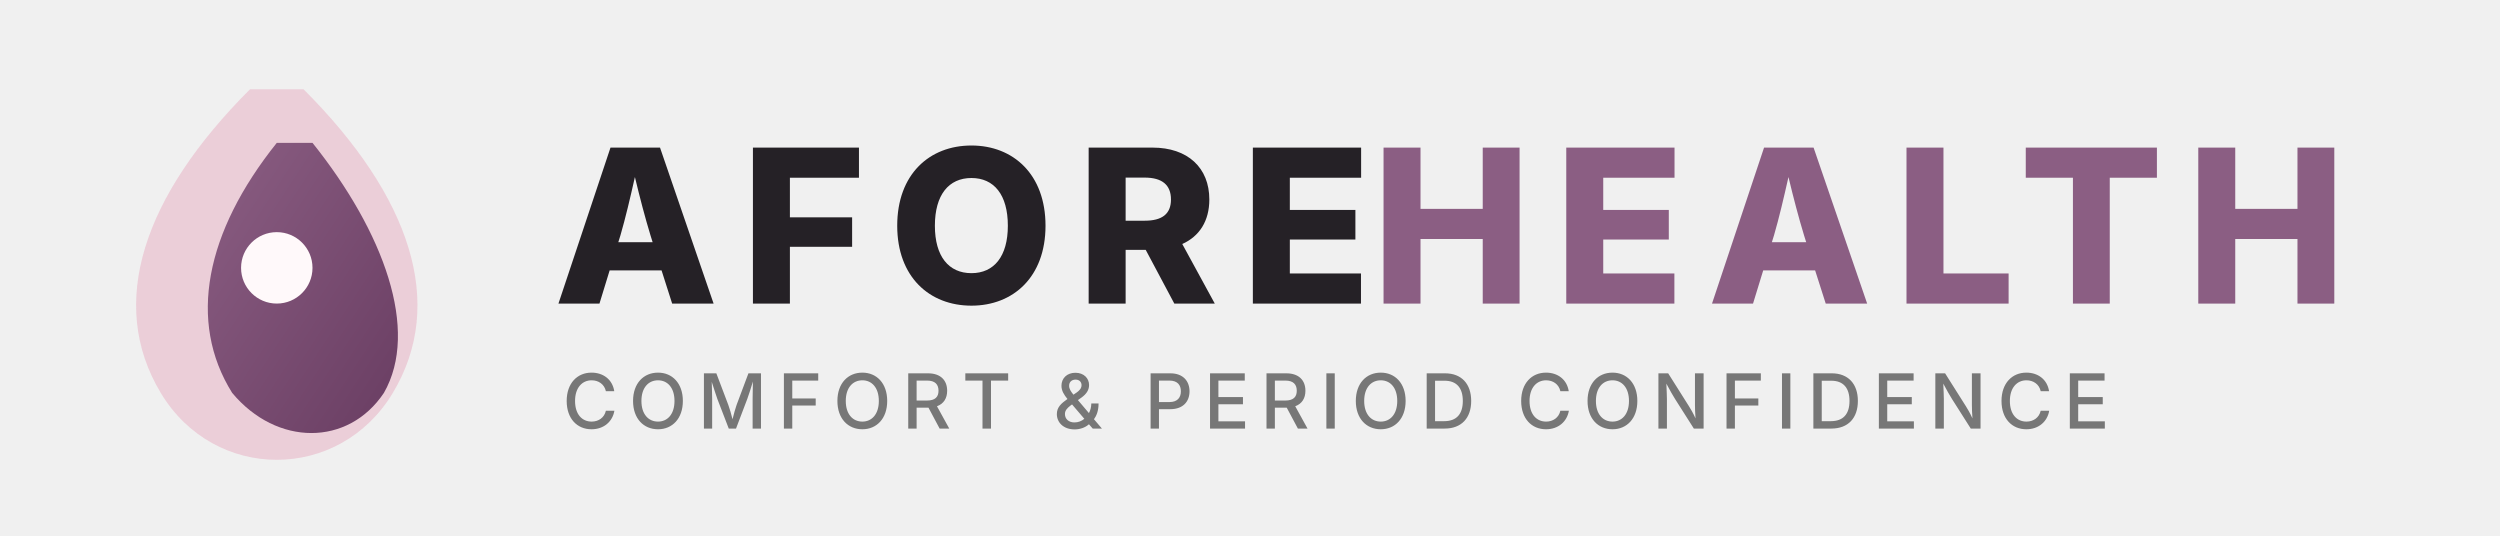
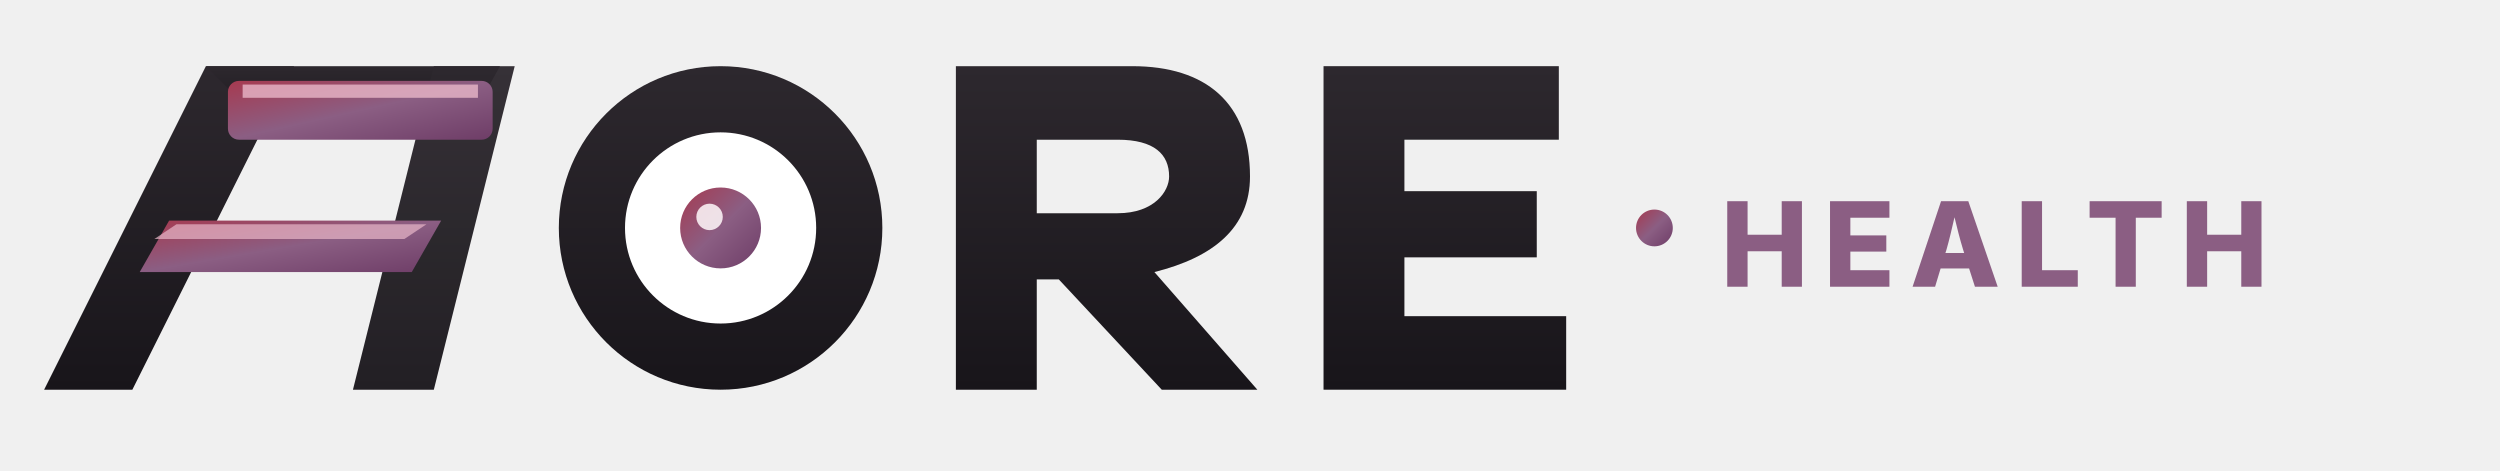
- <svg xmlns="http://www.w3.org/2000/svg" viewBox="0 0 280 60" width="280" height="60">
+ <svg xmlns="http://www.w3.org/2000/svg" viewBox="0 0 340 64" width="340" height="64">
  <defs>
-     <linearGradient id="afhGrad" x1="0%" y1="0%" x2="100%" y2="100%">
-       <stop offset="0%" stop-color="#8B5E83" />
-       <stop offset="100%" stop-color="#693D62" />
+     <linearGradient id="afhBrandGrad" x1="0%" y1="0%" x2="100%" y2="100%">
+       <stop offset="0%" stop-color="#A63A50" />
+       <stop offset="50%" stop-color="#8B5E83" />
+       <stop offset="100%" stop-color="#6E3D67" />
+     </linearGradient>
+     <linearGradient id="afhDarkGrad" x1="0%" y1="0%" x2="0%" y2="100%">
+       <stop offset="0%" stop-color="#2D282E" />
+       <stop offset="100%" stop-color="#18151A" />
+     </linearGradient>
+     <linearGradient id="afhBevel" x1="0%" y1="0%" x2="100%" y2="0%">
+       <stop offset="0%" stop-color="#554B57" />
+       <stop offset="100%" stop-color="#252126" />
    </linearGradient>
  </defs>
-   <g transform="translate(6, 8)">
-     <path d="M 22 2 C 10 14 6 26 12 36 C 18 46 32 46 38 36 C 44 26 40 14 28 2 Z" fill="#E8B7C8" opacity="0.6" />
-     <path d="M 25 8 C 17 18 15 28 20 36 C 25 42 33 42 37 36 C 41 29 37 18 29 8 Z" fill="url(#afhGrad)" />
-     <circle cx="25" cy="22" r="4" fill="#FFF9FA" />
+   <g transform="translate(6, 7)">
+     <polygon points="22,2 34,2 12,46 0,46" fill="url(#afhDarkGrad)" />
+     <polygon points="22,2 62,2 57,11 31,11" fill="url(#afhDarkGrad)" />
+     <polygon points="53,2 64,2 53,46 42,46" fill="url(#afhDarkGrad)" opacity="0.95" />
+     <rect x="25" y="4" width="36" height="8" rx="1.5" fill="url(#afhBrandGrad)" />
+     <rect x="27" y="4.5" width="32" height="1.8" fill="#E8B7C8" opacity="0.8" />
+     <polygon points="17,23 54,23 50,30 13,30" fill="url(#afhBrandGrad)" />
+     <polygon points="18,23.5 52,23.5 49,25.5 15,25.5" fill="#E8B7C8" opacity="0.7" />
+     <circle cx="92" cy="24" r="22" fill="url(#afhDarkGrad)" />
+     <circle cx="92" cy="24" r="13" fill="#FFFFFF" />
+     <circle cx="92" cy="24" r="5.5" fill="url(#afhBrandGrad)" />
+     <circle cx="90.5" cy="22.5" r="1.8" fill="#FFF9FA" opacity="0.85" />
+     <path d="M 124 2 L 148 2 C 158 2 164 7 164 17 C 164 24 159 28 151 30 L 165 46 L 152 46 L 138 31 L 135 31 L 135 46 L 124 46 Z M 135 12 L 135 22 L 146 22 C 151 22 153 19 153 17 C 153 14 151 12 146 12 Z" fill="url(#afhDarkGrad)" />
+     <polygon points="174,2 206,2 206,12 185,12 185,19 203,19 203,28 185,28 185,36 207,36 207,46 174,46" fill="url(#afhDarkGrad)" />
+     <circle cx="219" cy="24" r="2.5" fill="url(#afhBrandGrad)" />
+     <text x="228" y="32" font-family="'Plus Jakarta Sans', 'Inter', -apple-system, sans-serif" font-weight="800" font-size="16" letter-spacing="2" fill="#8B5E83">HEALTH</text>
  </g>
-   <text x="62" y="34" font-family="'Plus Jakarta Sans', 'Inter', -apple-system, sans-serif" font-weight="800" font-size="24" letter-spacing="2.5" fill="#252126">AFORE<tspan fill="#8B5E83">HEALTH</tspan>
-   </text>
-   <text x="63" y="48" font-family="'Plus Jakarta Sans', 'Inter', -apple-system, sans-serif" font-weight="500" font-size="8.5" letter-spacing="1.2" fill="#777777">COMFORT &amp; PERIOD CONFIDENCE</text>
</svg>
